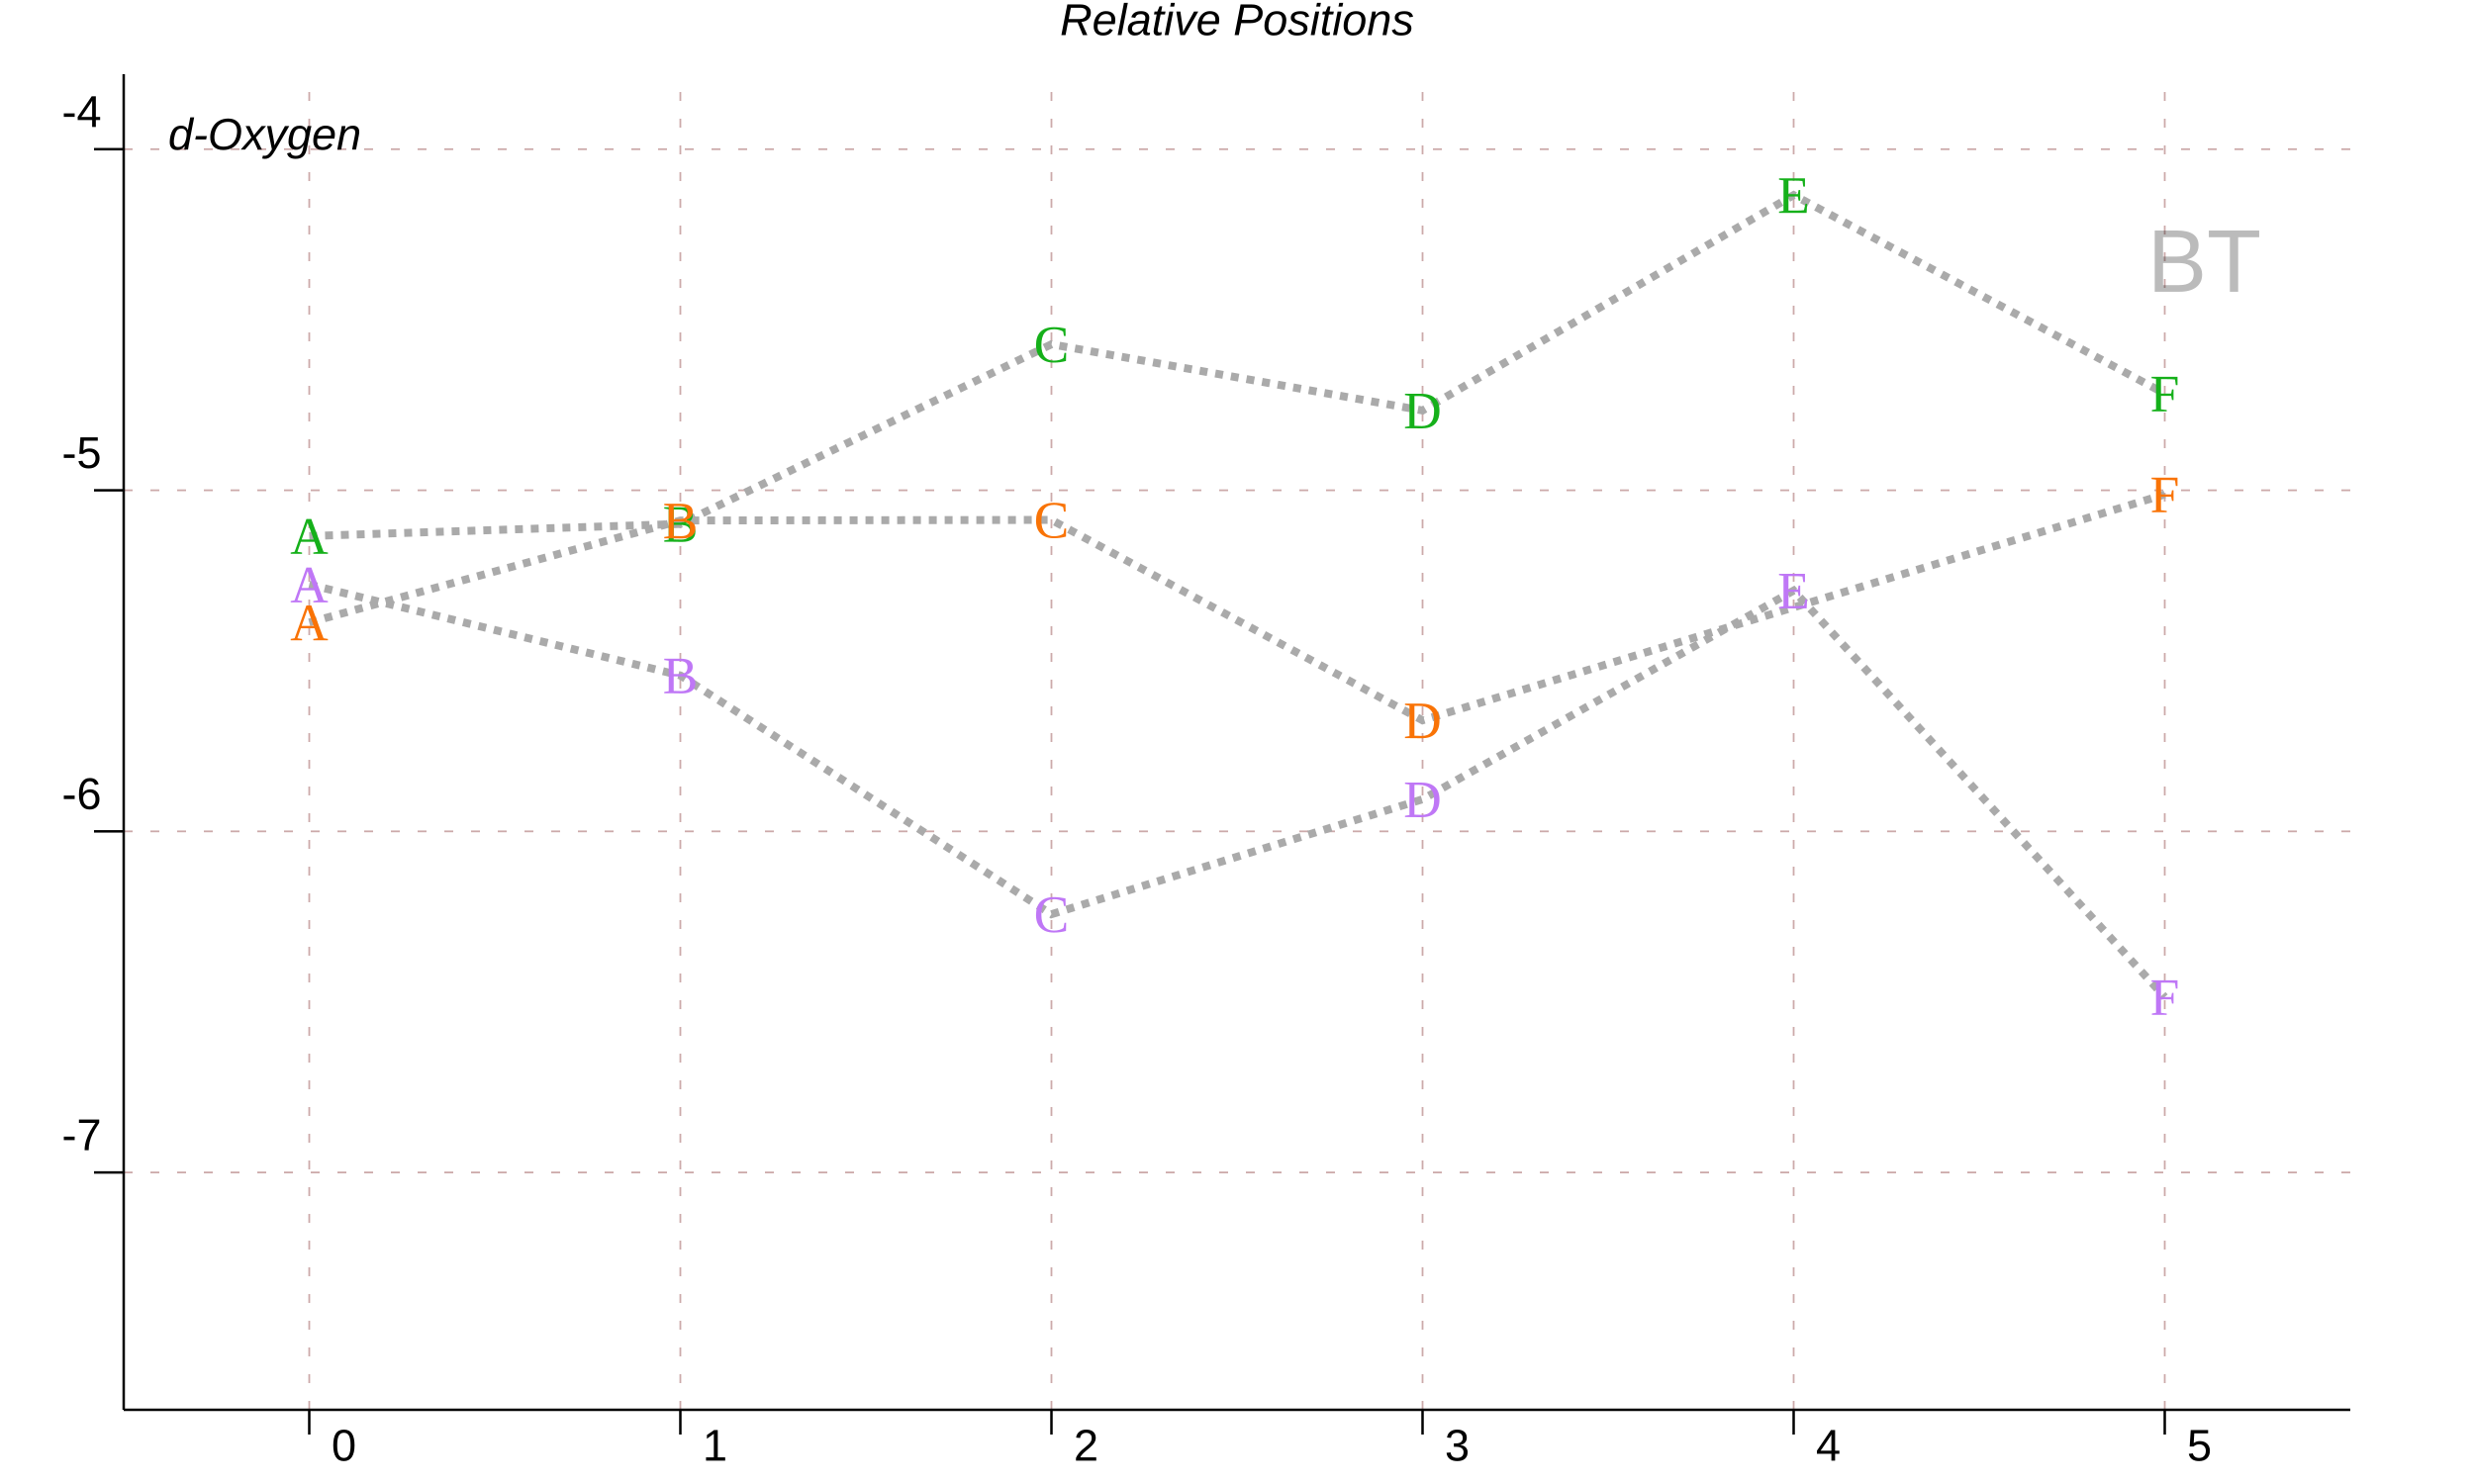
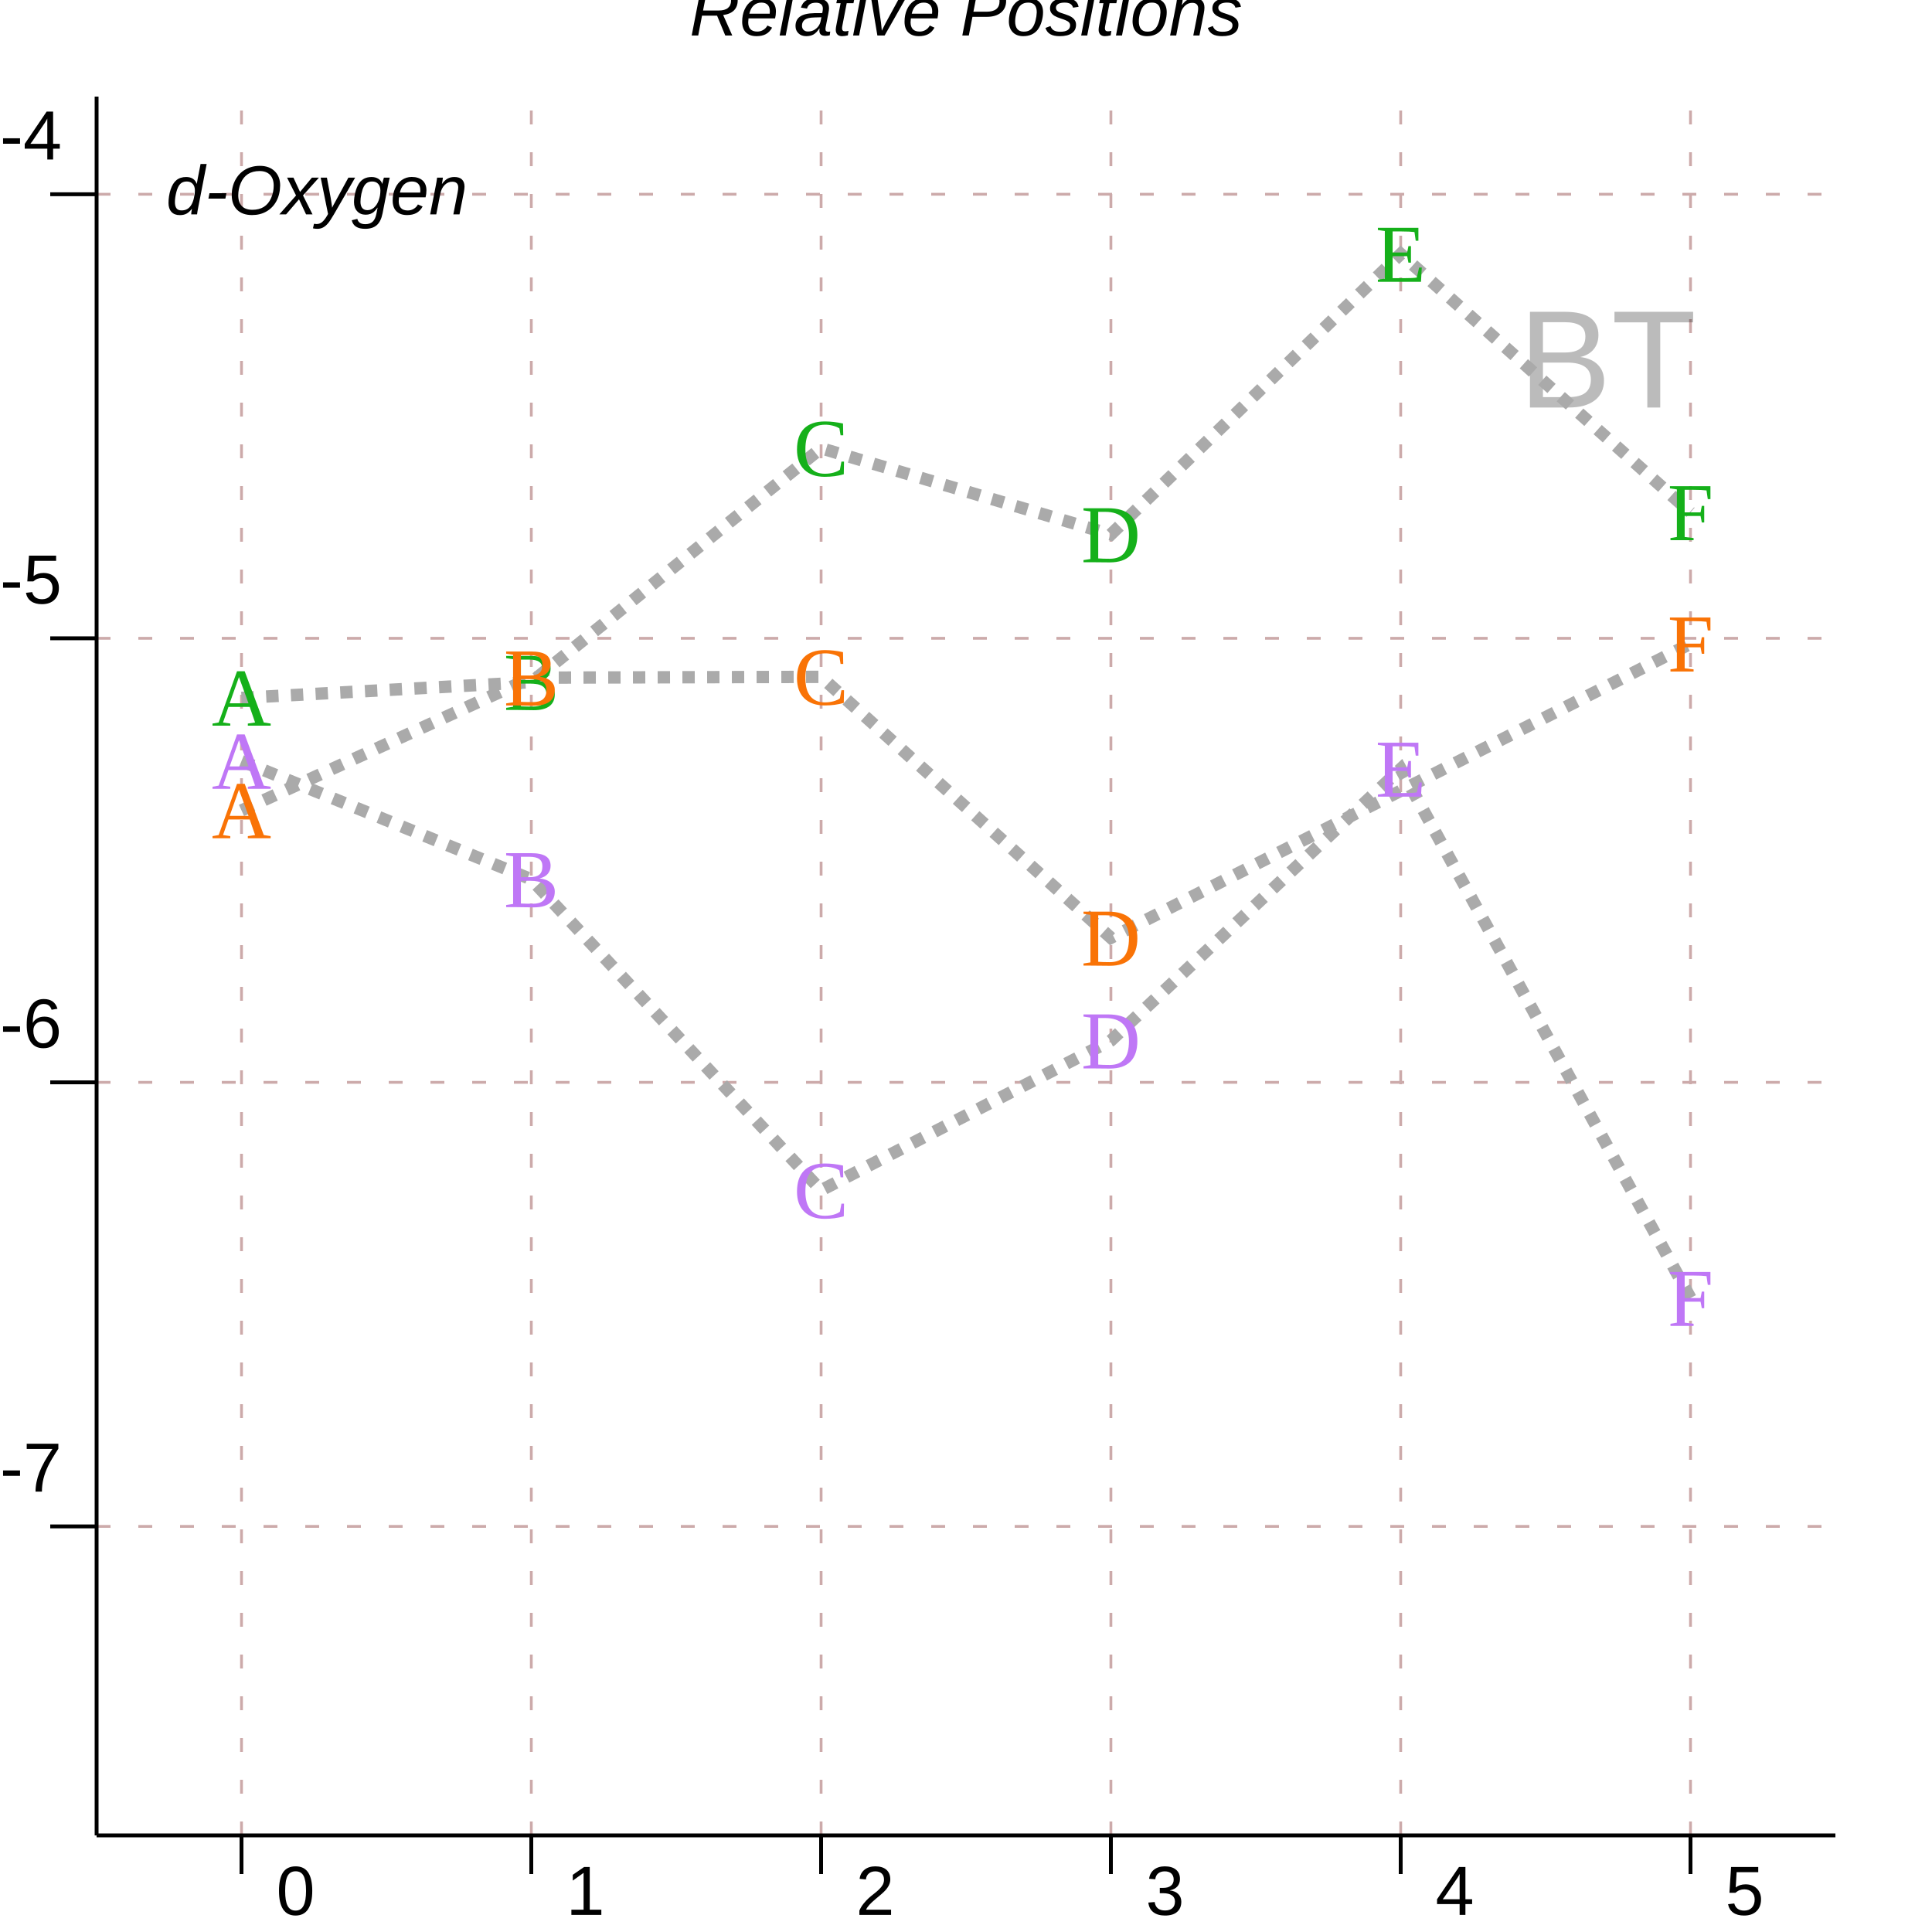
- <svg xmlns="http://www.w3.org/2000/svg" version="1.1" viewBox="0 0 1000 600">
+ <svg xmlns="http://www.w3.org/2000/svg" version="1.1" viewBox="0 0 500 500">
  <g>
    <g stroke-dasharray="3.6 7.2" stroke-width="0.72" stroke="#caa">
-       <line x1="125.00" x2="125.00" y1="570.00" y2="30.00" />
-       <line x1="275.00" x2="275.00" y1="570.00" y2="30.00" />
-       <line x1="425.00" x2="425.00" y1="570.00" y2="30.00" />
-       <line x1="575.00" x2="575.00" y1="570.00" y2="30.00" />
-       <line x1="725.00" x2="725.00" y1="570.00" y2="30.00" />
-       <line x1="875.00" x2="875.00" y1="570.00" y2="30.00" />
-       <line x1="50.00" x2="950.00" y1="474.04" y2="474.04" />
-       <line x1="50.00" x2="950.00" y1="336.13" y2="336.13" />
-       <line x1="50.00" x2="950.00" y1="198.23" y2="198.23" />
-       <line x1="50.00" x2="950.00" y1="60.32" y2="60.32" />
+       <line x1="62.50" x2="62.50" y1="475.00" y2="25.00" />
+       <line x1="137.50" x2="137.50" y1="475.00" y2="25.00" />
+       <line x1="212.50" x2="212.50" y1="475.00" y2="25.00" />
+       <line x1="287.50" x2="287.50" y1="475.00" y2="25.00" />
+       <line x1="362.50" x2="362.50" y1="475.00" y2="25.00" />
+       <line x1="437.50" x2="437.50" y1="475.00" y2="25.00" />
+       <line x1="25.00" x2="475.00" y1="395.03" y2="395.03" />
+       <line x1="25.00" x2="475.00" y1="280.11" y2="280.11" />
+       <line x1="25.00" x2="475.00" y1="165.19" y2="165.19" />
+       <line x1="25.00" x2="475.00" y1="50.27" y2="50.27" />
    </g>
    <g>
-       <text dominant-baseline="hanging" dx="-36.0" dy="18.0" fill="#0004" font-family="Arial, sans-serif" font-size="36" stroke="none" text-anchor="end" x="950.00" y="75.00">BT</text>
+       <text dominant-baseline="hanging" dx="-36.0" dy="18.0" fill="#0004" font-family="Arial, sans-serif" font-size="36" stroke="none" text-anchor="end" x="475.00" y="62.50">BT</text>
    </g>
    <g>
-       <text dominant-baseline="text-bottom" dy="-12.0" fill="black" font-family="Arial, sans-serif" font-size="18.0" font-style="italic" stroke="none" text-anchor="middle" x="500.00" y="30.00">Relative Positions</text>
+       <text dominant-baseline="text-bottom" dy="-12.0" fill="black" font-family="Arial, sans-serif" font-size="18.0" font-style="italic" stroke="none" text-anchor="middle" x="250.00" y="25.00">Relative Positions</text>
    </g>
    <g>
-       <text dominant-baseline="hanging" dx="18.0" dy="18.0" fill="black" font-family="Arial, sans-serif" font-size="18.0" font-style="italic" stroke="none" text-anchor="beginning" text-orientation="sideways" x="50.00" y="30.00">d-Oxygen</text>
+       <text dominant-baseline="hanging" dx="18.0" dy="18.0" fill="black" font-family="Arial, sans-serif" font-size="18.0" font-style="italic" stroke="none" text-anchor="beginning" text-orientation="sideways" x="25.00" y="25.00">d-Oxygen</text>
    </g>
-     <polyline fill="none" points="125.00,216.73 275.00,211.84 425.00,139.20 575.00,165.96 725.00,78.87 875.00,159.12" stroke-dasharray="3.2 3.2" stroke-width="3.2" stroke="#aaa" />
-     <polyline fill="none" points="125.00,251.68 275.00,210.45 425.00,210.21 575.00,291.24 875.00,199.90" stroke-dasharray="3.2 3.2" stroke-width="3.2" stroke="#aaa" />
-     <polyline fill="none" points="125.00,236.34 275.00,273.09 425.00,369.64 575.00,323.16 725.00,238.77 875.00,403.13" stroke-dasharray="3.2 3.2" stroke-width="3.2" stroke="#aaa" />
+     <polyline fill="none" points="62.50,180.61 137.50,176.54 212.50,116.00 287.50,138.30 362.50,65.73 437.50,132.60" stroke-dasharray="3.2 3.2" stroke-width="3.2" stroke="#aaa" />
+     <polyline fill="none" points="62.50,209.74 137.50,175.38 212.50,175.17 287.50,242.70 437.50,166.58" stroke-dasharray="3.2 3.2" stroke-width="3.2" stroke="#aaa" />
+     <polyline fill="none" points="62.50,196.95 137.50,227.57 212.50,308.04 287.50,269.30 362.50,198.98 437.50,335.94" stroke-dasharray="3.2 3.2" stroke-width="3.2" stroke="#aaa" />
    <g>
-       <text dominant-baseline="central" fill="#15b01a" font-size="21.333" stroke="none" text-anchor="middle" x="125.00" y="216.73">A</text>
-       <text dominant-baseline="central" fill="#15b01a" font-size="21.333" stroke="none" text-anchor="middle" x="275.00" y="211.84">B</text>
-       <text dominant-baseline="central" fill="#15b01a" font-size="21.333" stroke="none" text-anchor="middle" x="425.00" y="139.20">C</text>
-       <text dominant-baseline="central" fill="#15b01a" font-size="21.333" stroke="none" text-anchor="middle" x="575.00" y="165.96">D</text>
-       <text dominant-baseline="central" fill="#15b01a" font-size="21.333" stroke="none" text-anchor="middle" x="725.00" y="78.87">E</text>
-       <text dominant-baseline="central" fill="#15b01a" font-size="21.333" stroke="none" text-anchor="middle" x="875.00" y="159.12">F</text>
+       <text dominant-baseline="central" fill="#15b01a" font-size="21.333" stroke="none" text-anchor="middle" x="62.50" y="180.61">A</text>
+       <text dominant-baseline="central" fill="#15b01a" font-size="21.333" stroke="none" text-anchor="middle" x="137.50" y="176.54">B</text>
+       <text dominant-baseline="central" fill="#15b01a" font-size="21.333" stroke="none" text-anchor="middle" x="212.50" y="116.00">C</text>
+       <text dominant-baseline="central" fill="#15b01a" font-size="21.333" stroke="none" text-anchor="middle" x="287.50" y="138.30">D</text>
+       <text dominant-baseline="central" fill="#15b01a" font-size="21.333" stroke="none" text-anchor="middle" x="362.50" y="65.73">E</text>
+       <text dominant-baseline="central" fill="#15b01a" font-size="21.333" stroke="none" text-anchor="middle" x="437.50" y="132.60">F</text>
    </g>
    <g>
-       <text dominant-baseline="central" fill="#f97306" font-size="21.333" stroke="none" text-anchor="middle" x="125.00" y="251.68">A</text>
-       <text dominant-baseline="central" fill="#f97306" font-size="21.333" stroke="none" text-anchor="middle" x="275.00" y="210.45">B</text>
-       <text dominant-baseline="central" fill="#f97306" font-size="21.333" stroke="none" text-anchor="middle" x="425.00" y="210.21">C</text>
-       <text dominant-baseline="central" fill="#f97306" font-size="21.333" stroke="none" text-anchor="middle" x="575.00" y="291.24">D</text>
-       <text dominant-baseline="central" fill="#f97306" font-size="21.333" stroke="none" text-anchor="middle" x="875.00" y="199.90">F</text>
+       <text dominant-baseline="central" fill="#f97306" font-size="21.333" stroke="none" text-anchor="middle" x="62.50" y="209.74">A</text>
+       <text dominant-baseline="central" fill="#f97306" font-size="21.333" stroke="none" text-anchor="middle" x="137.50" y="175.38">B</text>
+       <text dominant-baseline="central" fill="#f97306" font-size="21.333" stroke="none" text-anchor="middle" x="212.50" y="175.17">C</text>
+       <text dominant-baseline="central" fill="#f97306" font-size="21.333" stroke="none" text-anchor="middle" x="287.50" y="242.70">D</text>
+       <text dominant-baseline="central" fill="#f97306" font-size="21.333" stroke="none" text-anchor="middle" x="437.50" y="166.58">F</text>
    </g>
    <g>
-       <text dominant-baseline="central" fill="#bf77f6" font-size="21.333" stroke="none" text-anchor="middle" x="125.00" y="236.34">A</text>
-       <text dominant-baseline="central" fill="#bf77f6" font-size="21.333" stroke="none" text-anchor="middle" x="275.00" y="273.09">B</text>
-       <text dominant-baseline="central" fill="#bf77f6" font-size="21.333" stroke="none" text-anchor="middle" x="425.00" y="369.64">C</text>
-       <text dominant-baseline="central" fill="#bf77f6" font-size="21.333" stroke="none" text-anchor="middle" x="575.00" y="323.16">D</text>
-       <text dominant-baseline="central" fill="#bf77f6" font-size="21.333" stroke="none" text-anchor="middle" x="725.00" y="238.77">E</text>
-       <text dominant-baseline="central" fill="#bf77f6" font-size="21.333" stroke="none" text-anchor="middle" x="875.00" y="403.13">F</text>
+       <text dominant-baseline="central" fill="#bf77f6" font-size="21.333" stroke="none" text-anchor="middle" x="62.50" y="196.95">A</text>
+       <text dominant-baseline="central" fill="#bf77f6" font-size="21.333" stroke="none" text-anchor="middle" x="137.50" y="227.57">B</text>
+       <text dominant-baseline="central" fill="#bf77f6" font-size="21.333" stroke="none" text-anchor="middle" x="212.50" y="308.04">C</text>
+       <text dominant-baseline="central" fill="#bf77f6" font-size="21.333" stroke="none" text-anchor="middle" x="287.50" y="269.30">D</text>
+       <text dominant-baseline="central" fill="#bf77f6" font-size="21.333" stroke="none" text-anchor="middle" x="362.50" y="198.98">E</text>
+       <text dominant-baseline="central" fill="#bf77f6" font-size="21.333" stroke="none" text-anchor="middle" x="437.50" y="335.94">F</text>
    </g>
    <g stroke="black">
-       <line x1="125.00" x2="125.00" y1="570.00" y2="580.00" />
-       <line x1="275.00" x2="275.00" y1="570.00" y2="580.00" />
-       <line x1="425.00" x2="425.00" y1="570.00" y2="580.00" />
-       <line x1="575.00" x2="575.00" y1="570.00" y2="580.00" />
-       <line x1="725.00" x2="725.00" y1="570.00" y2="580.00" />
-       <line x1="875.00" x2="875.00" y1="570.00" y2="580.00" />
+       <line x1="62.50" x2="62.50" y1="475.00" y2="485.00" />
+       <line x1="137.50" x2="137.50" y1="475.00" y2="485.00" />
+       <line x1="212.50" x2="212.50" y1="475.00" y2="485.00" />
+       <line x1="287.50" x2="287.50" y1="475.00" y2="485.00" />
+       <line x1="362.50" x2="362.50" y1="475.00" y2="485.00" />
+       <line x1="437.50" x2="437.50" y1="475.00" y2="485.00" />
      <g fill="black" font-family="Arial, sans-serif" font-size="18.0" stroke="none" text-anchor="start" transform="translate(9.0 0.0)">
-         <text x="125.00" y="590.57">0</text>
-         <text x="275.00" y="590.57">1</text>
-         <text x="425.00" y="590.57">2</text>
-         <text x="575.00" y="590.57">3</text>
-         <text x="725.00" y="590.57">4</text>
-         <text x="875.00" y="590.57">5</text>
+         <text x="62.50" y="495.57">0</text>
+         <text x="137.50" y="495.57">1</text>
+         <text x="212.50" y="495.57">2</text>
+         <text x="287.50" y="495.57">3</text>
+         <text x="362.50" y="495.57">4</text>
+         <text x="437.50" y="495.57">5</text>
      </g>
-       <line x1="50.00" x2="950.00" y1="570.00" y2="570.00" />
+       <line x1="25.00" x2="475.00" y1="475.00" y2="475.00" />
    </g>
    <g stroke="black">
-       <line x1="50.00" x2="38.00" y1="474.04" y2="474.04" />
-       <line x1="50.00" x2="38.00" y1="336.13" y2="336.13" />
-       <line x1="50.00" x2="38.00" y1="198.23" y2="198.23" />
-       <line x1="50.00" x2="38.00" y1="60.32" y2="60.32" />
+       <line x1="25.00" x2="13.00" y1="395.03" y2="395.03" />
+       <line x1="25.00" x2="13.00" y1="280.11" y2="280.11" />
+       <line x1="25.00" x2="13.00" y1="165.19" y2="165.19" />
+       <line x1="25.00" x2="13.00" y1="50.27" y2="50.27" />
      <g fill="black" font-family="Arial, sans-serif" font-size="18.0" stroke="none" text-anchor="end">
-         <text x="41.00" y="465.04">-7</text>
-         <text x="41.00" y="327.13">-6</text>
-         <text x="41.00" y="189.23">-5</text>
-         <text x="41.00" y="51.32">-4</text>
+         <text x="16.00" y="386.03">-7</text>
+         <text x="16.00" y="271.11">-6</text>
+         <text x="16.00" y="156.19">-5</text>
+         <text x="16.00" y="41.27">-4</text>
      </g>
-       <line x1="50.00" x2="50.00" y1="570.00" y2="30.00" />
+       <line x1="25.00" x2="25.00" y1="475.00" y2="25.00" />
    </g>
  </g>
</svg>
